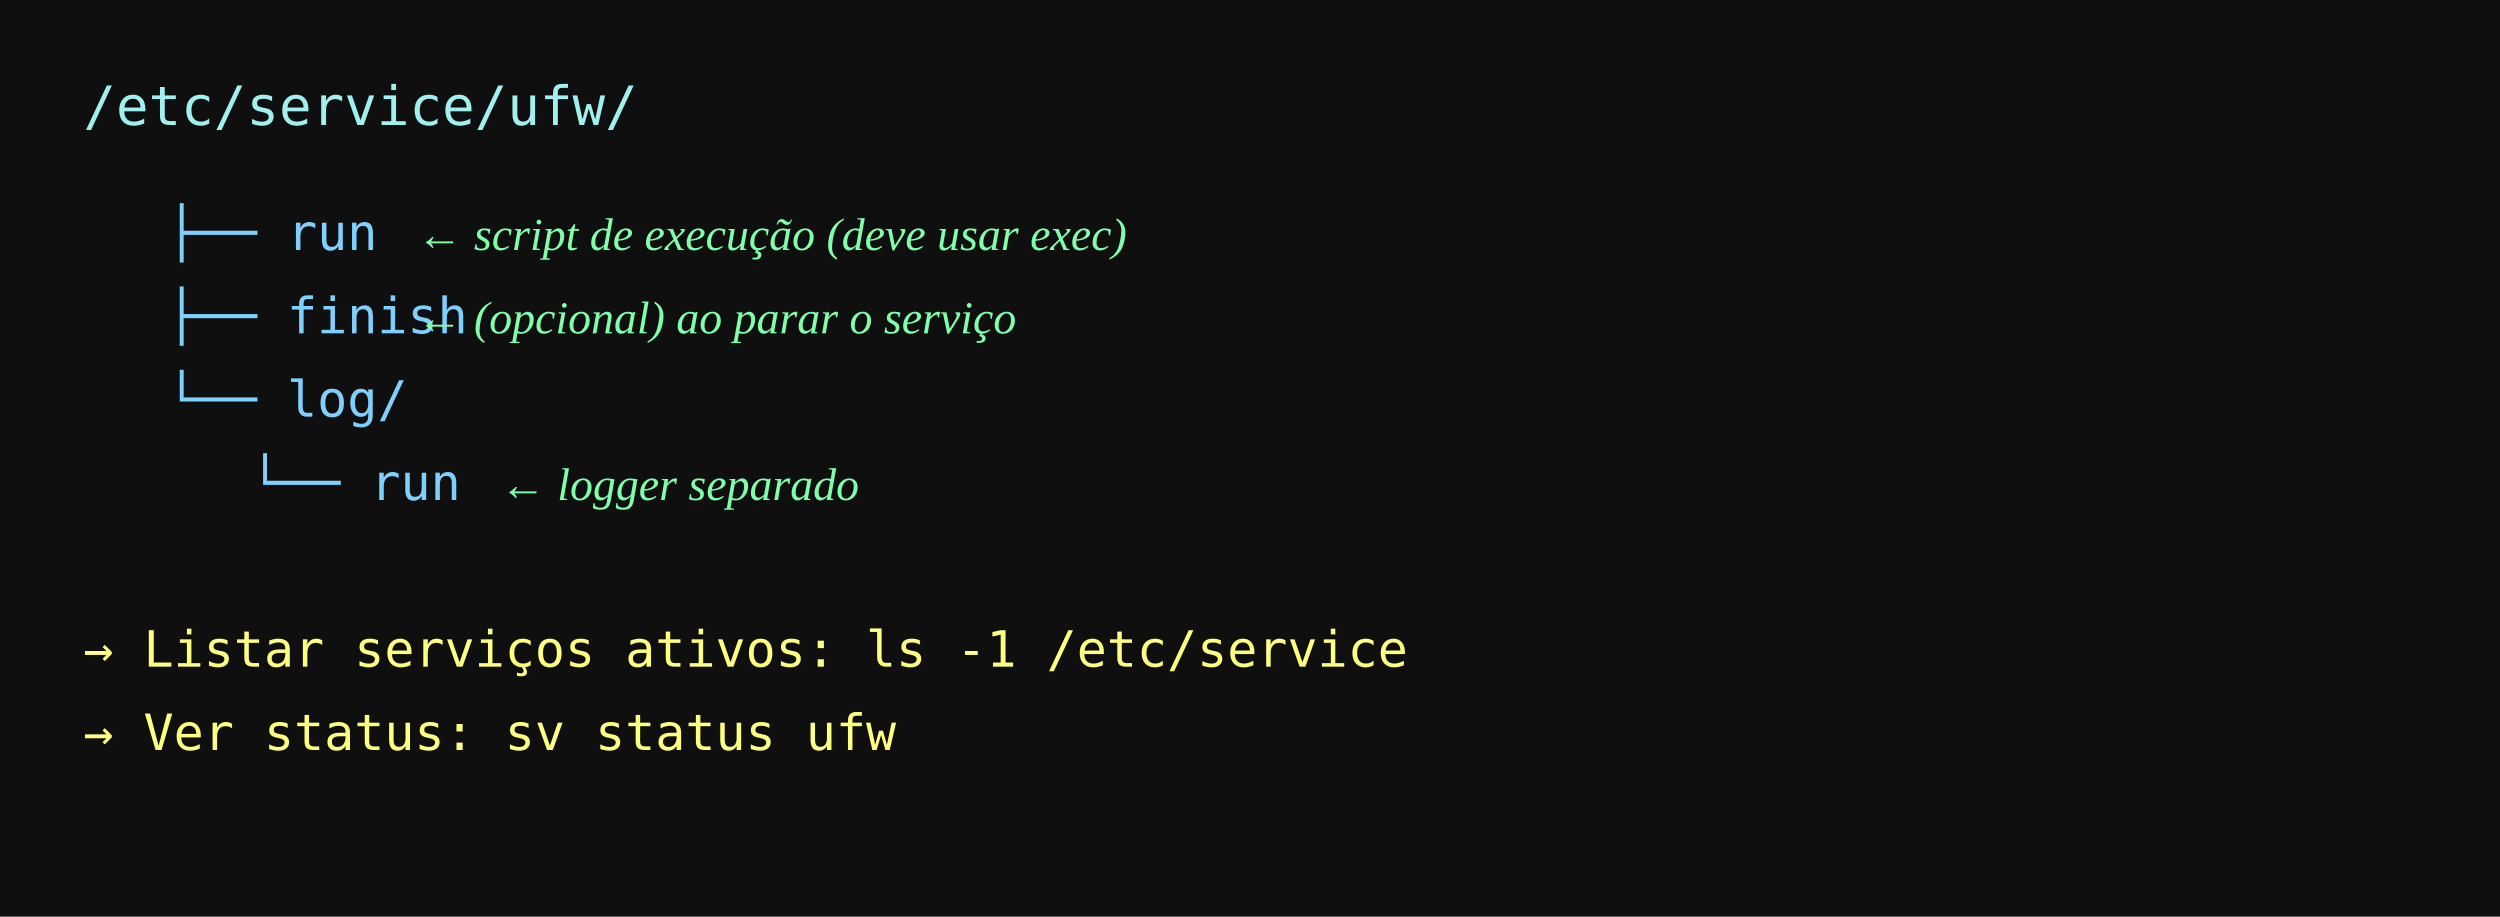
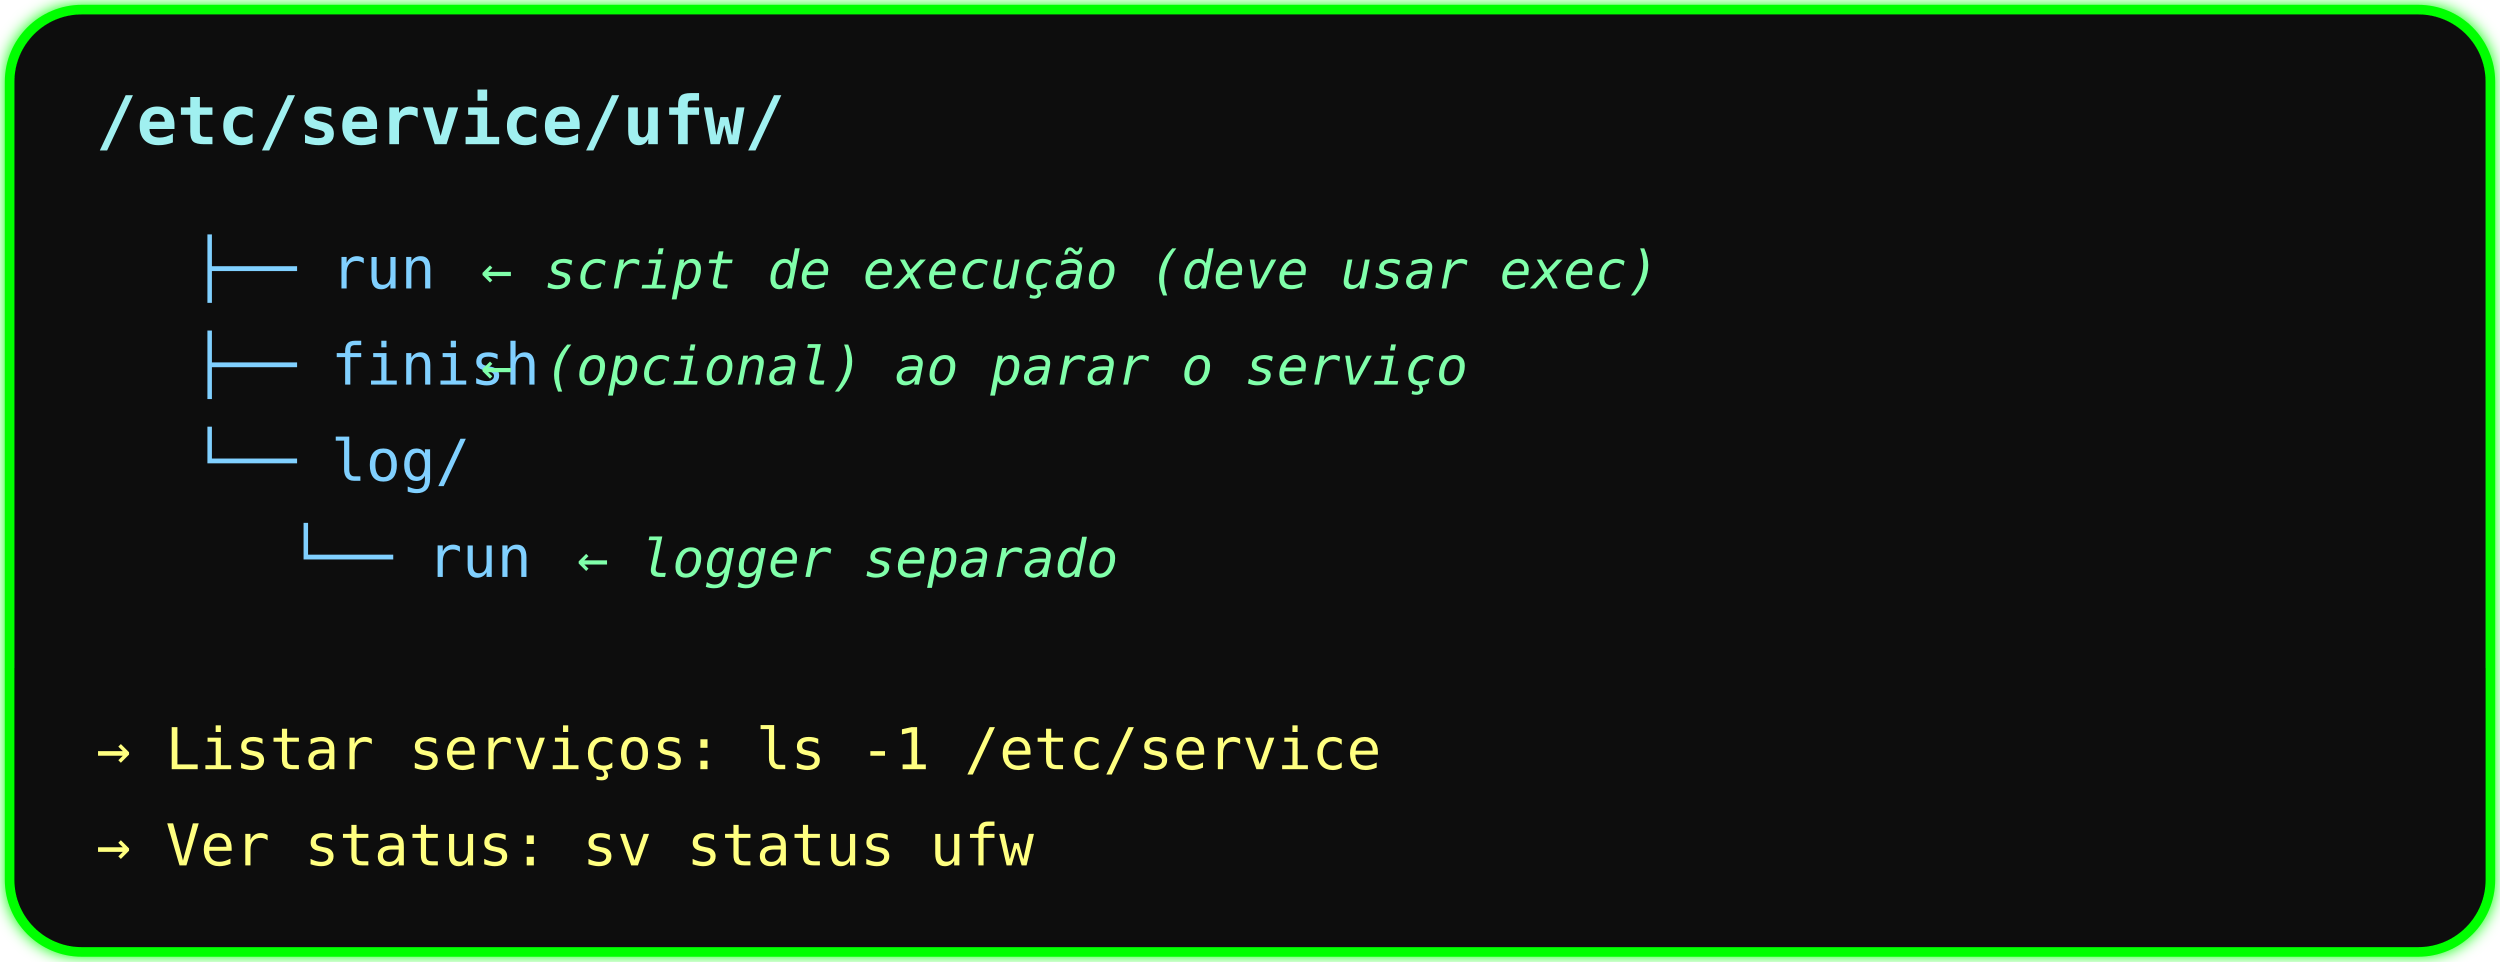
- <svg xmlns="http://www.w3.org/2000/svg" viewBox="0 0 600 220" preserveAspectRatio="xMidYMid meet">
+ <svg xmlns="http://www.w3.org/2000/svg" viewBox="0 0 520 200">
+   <defs>
+     <filter id="glow" x="-10%" y="-10%" width="120%" height="120%">
+       <feGaussianBlur stdDeviation="1.5" result="coloredBlur" />
+       <feFlood flood-color="#00ff00" result="glowColor" />
+       <feComposite in="glowColor" in2="coloredBlur" operator="in" result="softGlow" />
+       <feMerge>
+         <feMergeNode in="softGlow" />
+         <feMergeNode in="SourceGraphic" />
+       </feMerge>
+     </filter>
+     <linearGradient id="grad" x1="0%" y1="0%" x2="0%" y2="100%">
+       <stop offset="0%" style="stop-color:#0f0f0f;stop-opacity:1" />
+       <stop offset="100%" style="stop-color:#0a0a0a;stop-opacity:1" />
+     </linearGradient>
+   </defs>
  <style>
-     .bg { fill: #0f0f0f; }
-     .path { fill: #a0f0f0; font-family: 'Fira Code', 'DejaVu Sans Mono', monospace; font-size: 13px; }
+     .title { fill: #a0f0f0; font-family: 'Fira Code', 'DejaVu Sans Mono', monospace; font-size: 14px; font-weight: bold; }
    .file { fill: #80d0ff; font-family: 'Fira Code', 'DejaVu Sans Mono', monospace; font-size: 12px; }
-     .comment { fill: #80ffaa; font-size: 11px; font-style: italic; }
+     .comment { fill: #80ffaa; font-family: 'Fira Code', 'DejaVu Sans Mono', monospace; font-size: 11px; font-style: italic; }
    .cmd { fill: #ffff80; font-family: 'Fira Code', 'DejaVu Sans Mono', monospace; font-size: 12px; }
  </style>
-   <rect class="bg" width="100%" height="100%" />
-   <text class="path" x="20" y="30">/etc/service/ufw/</text>
+   <rect x="2" y="2" width="516" height="196" rx="15" ry="15" fill="url(#grad)" stroke="#00ff00" stroke-width="2" filter="url(#glow)" />
+   <text class="title" x="20" y="30">/etc/service/ufw/</text>
  <text class="file" x="40" y="60">├── run</text>
  <text class="file" x="40" y="80">├── finish</text>
  <text class="file" x="40" y="100">└── log/</text>
  <text class="file" x="60" y="120">    └── run</text>
  <text class="comment" x="100" y="60">← script de execução (deve usar exec)</text>
  <text class="comment" x="100" y="80">← (opcional) ao parar o serviço</text>
  <text class="comment" x="120" y="120">← logger separado</text>
-   <text class="cmd" x="20" y="160">→ Listar serviços ativos: ls -1 /etc/service</text>
+   <text class="cmd" x="20" y="160">→ Listar serviços: ls -1 /etc/service</text>
  <text class="cmd" x="20" y="180">→ Ver status: sv status ufw</text>
</svg>
